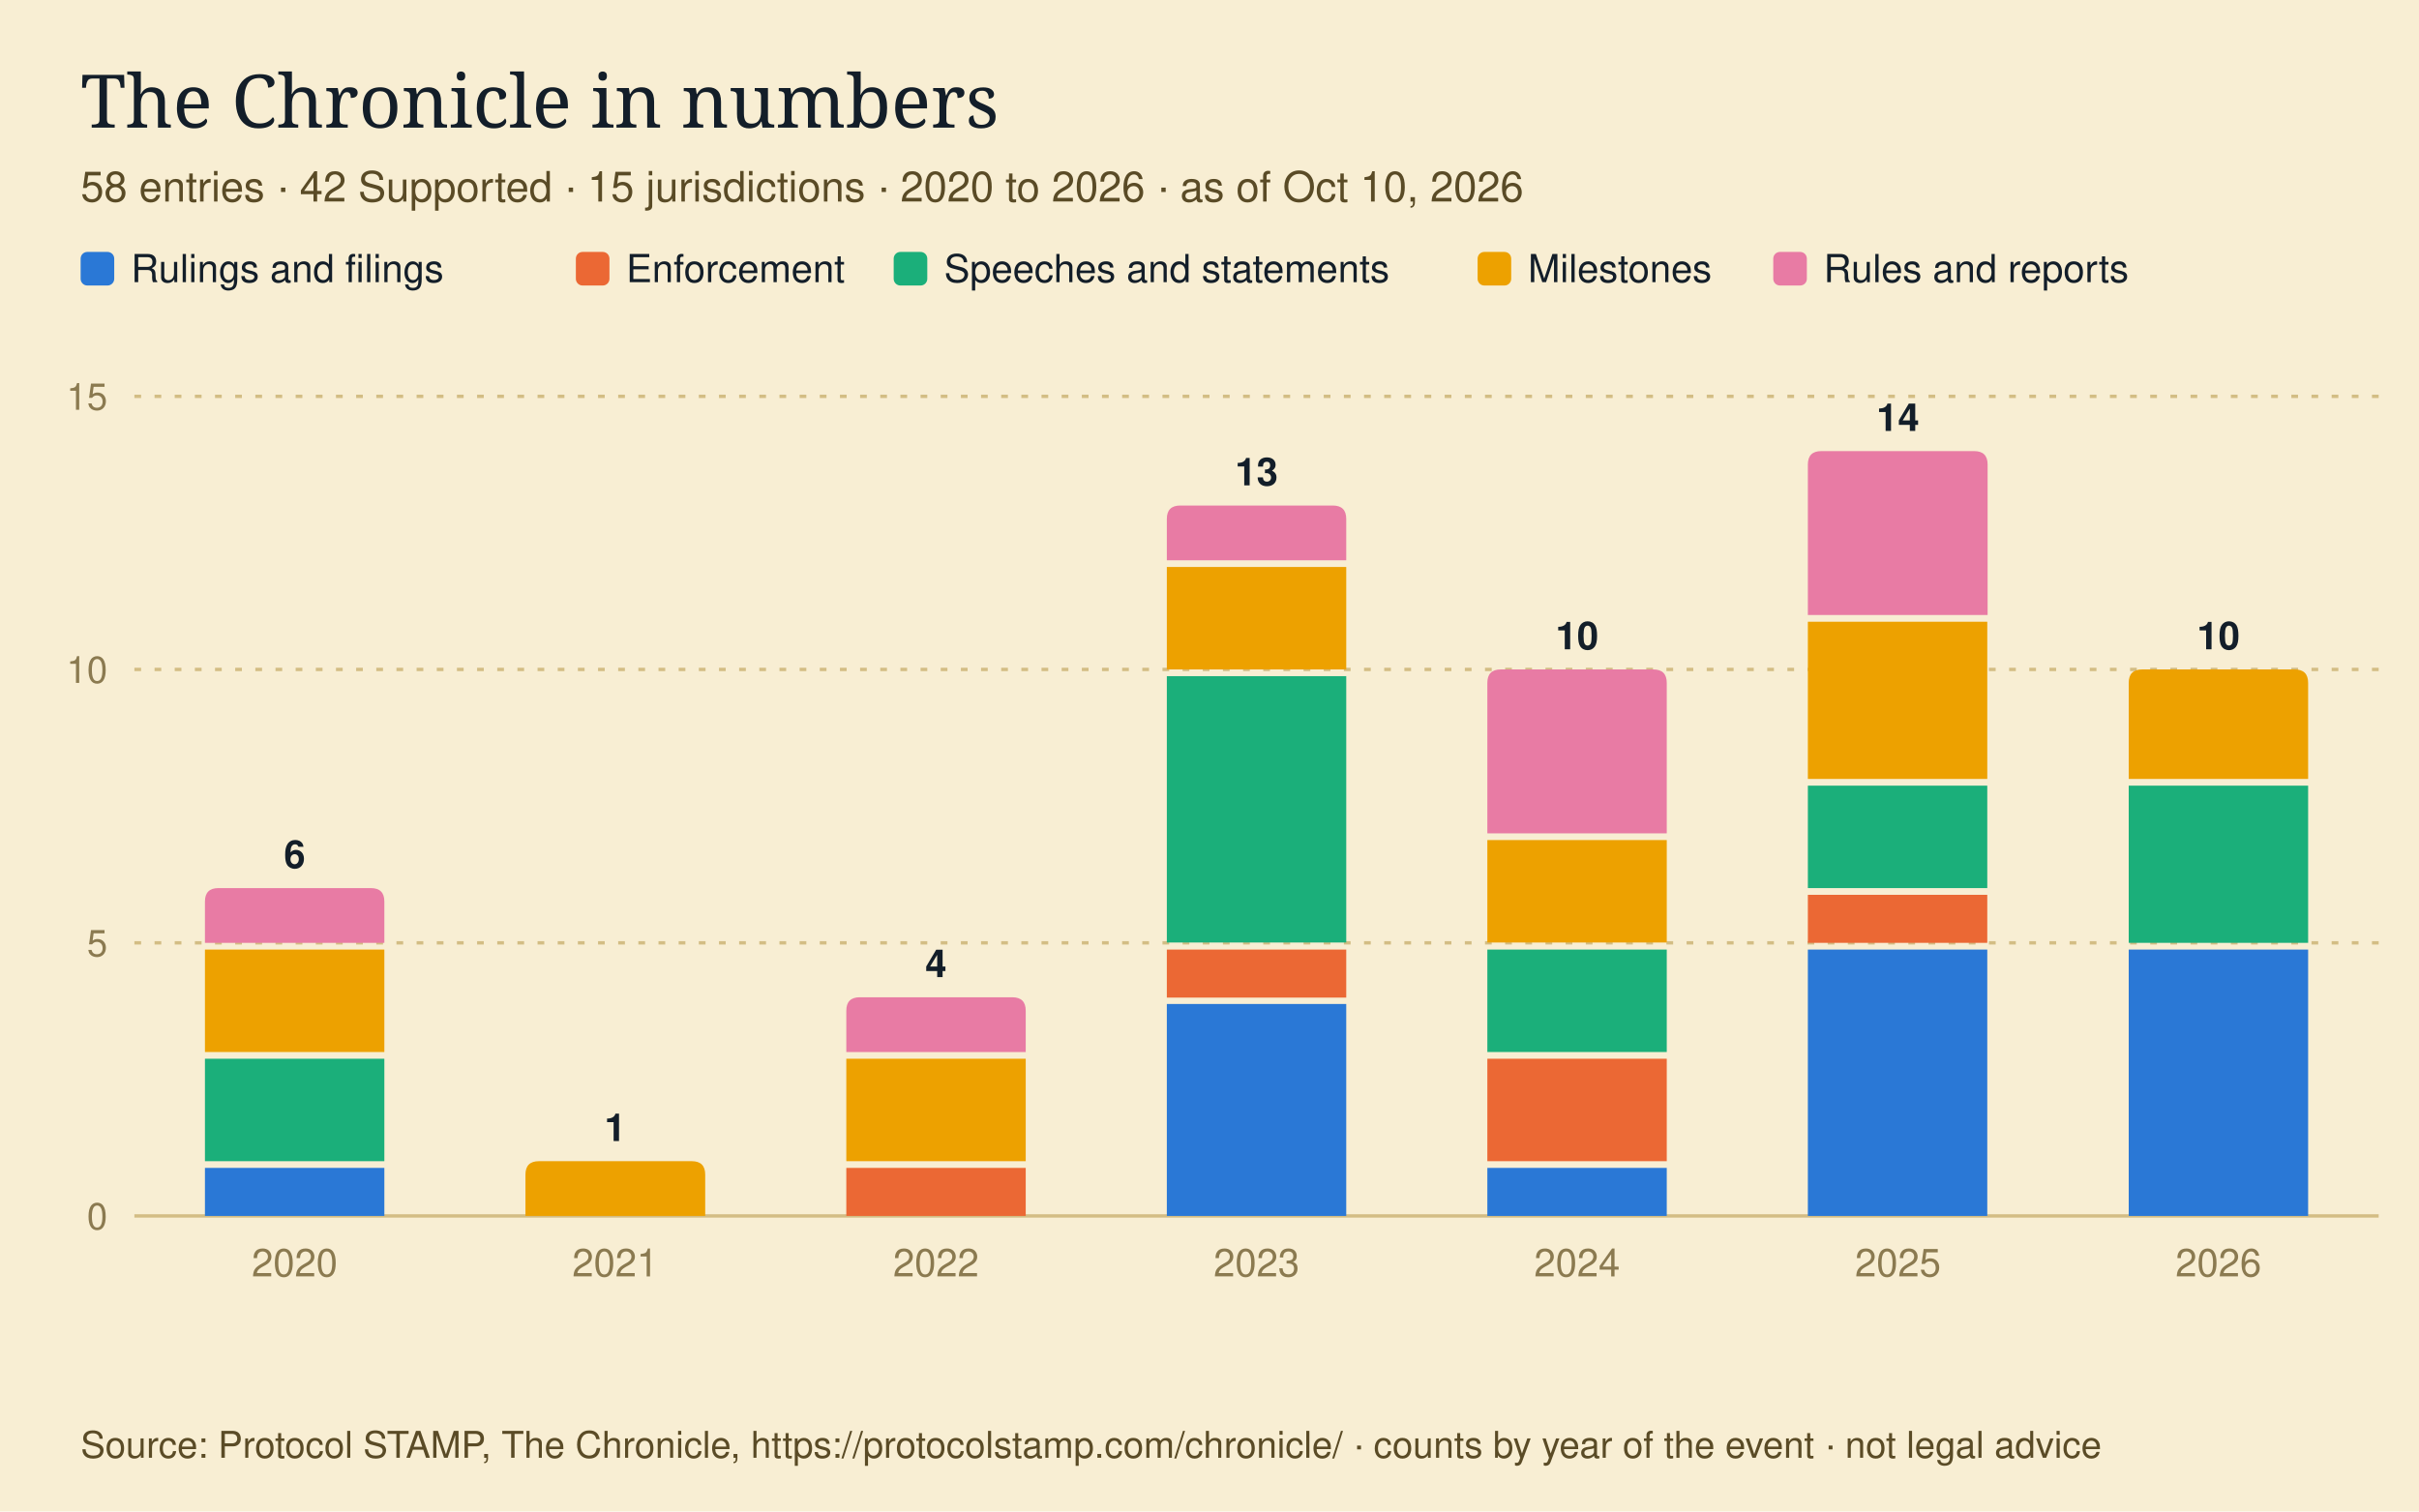
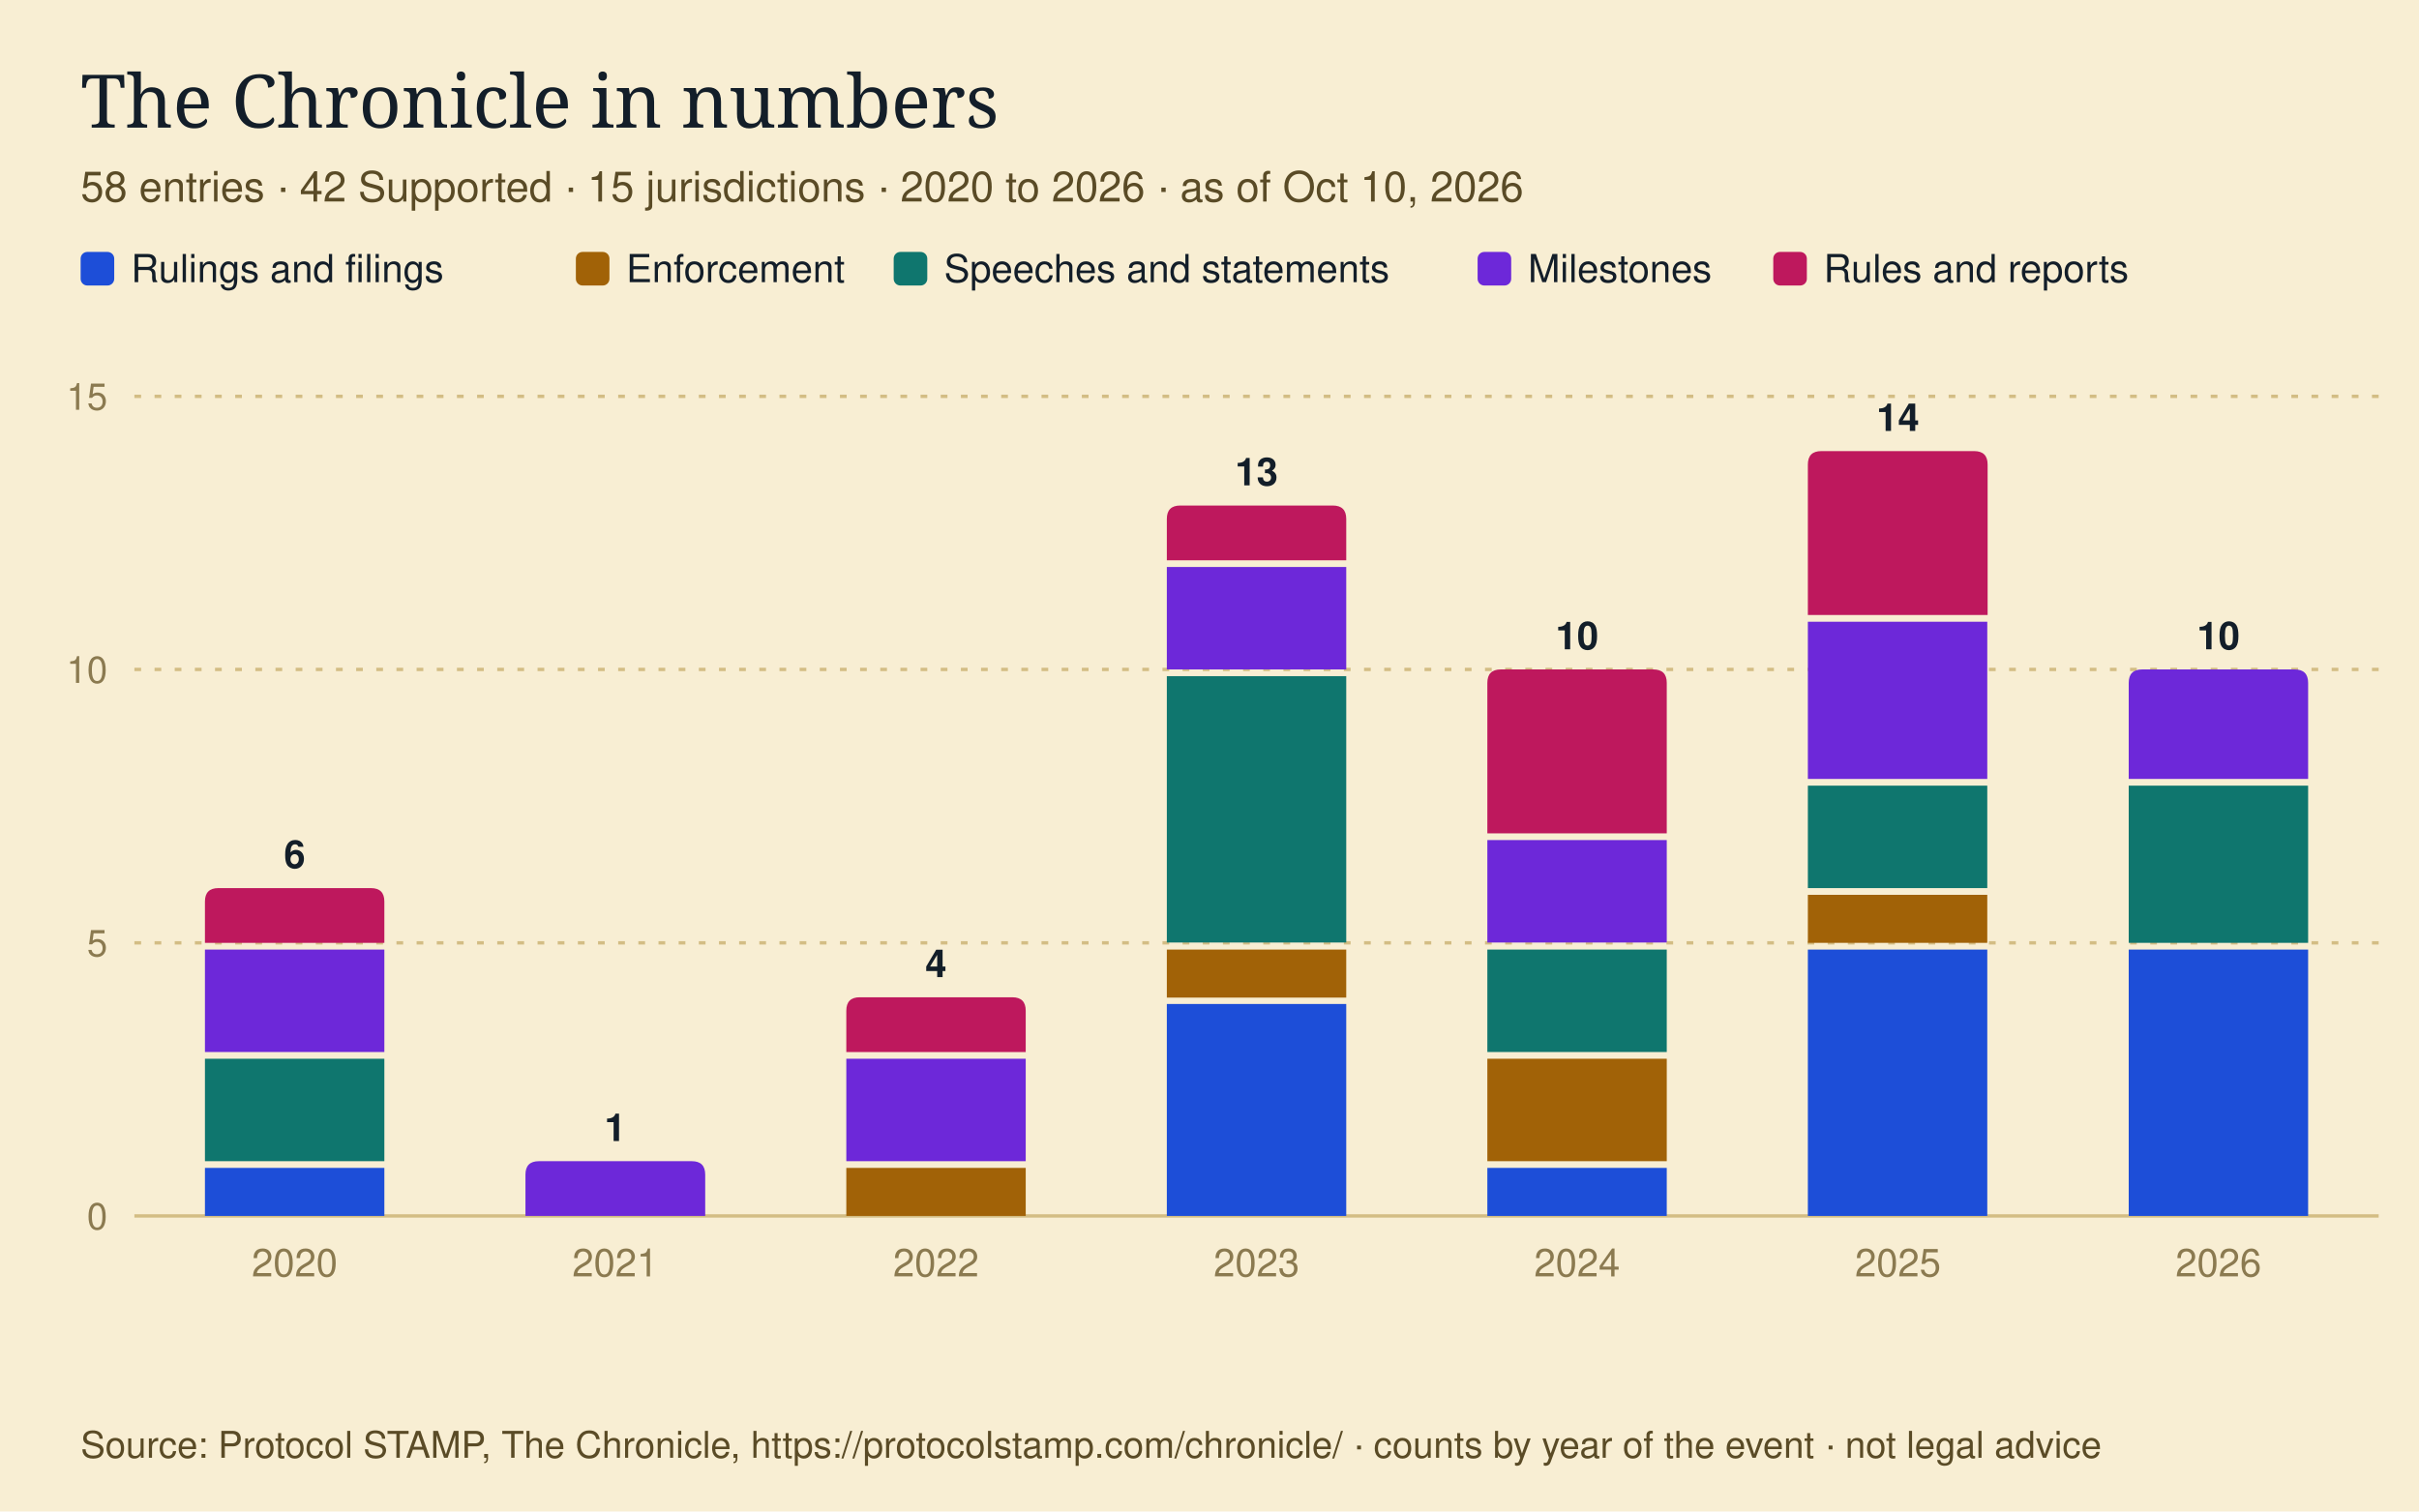
<svg xmlns="http://www.w3.org/2000/svg" viewBox="0 0 720 450" width="720" height="450" role="img" aria-labelledby="t d" font-family="IBM Plex Sans, Helvetica, Arial, sans-serif">
  <rect width="720" height="450" fill="#F8EED3" />
  <text x="24" y="38" font-size="22" font-family="IBM Plex Serif, Georgia, serif" fill="#131E29">The Chronicle in numbers</text>
  <text x="24" y="60" font-size="12.5" fill="#5A4B26">58 entries · 42 Supported · 15 jurisdictions · 2020 to 2026 · as of Oct 10, 2026</text>
-   <rect x="24" y="75" width="10" height="10" rx="2" fill="#2a78d6" />
+   <rect x="24" y="75" width="10" height="10" rx="2" fill="#1D4ED8" />
  <text x="39" y="84" font-size="11.5" fill="#131E29">Rulings and filings</text>
-   <rect x="171.4" y="75" width="10" height="10" rx="2" fill="#eb6834" />
+   <rect x="171.4" y="75" width="10" height="10" rx="2" fill="#A16207" />
  <text x="186.4" y="84" font-size="11.5" fill="#131E29">Enforcement</text>
-   <rect x="266.0" y="75" width="10" height="10" rx="2" fill="#1baf7a" />
+   <rect x="266.0" y="75" width="10" height="10" rx="2" fill="#0F766E" />
  <text x="281.0" y="84" font-size="11.5" fill="#131E29">Speeches and statements</text>
-   <rect x="439.8" y="75" width="10" height="10" rx="2" fill="#eda100" />
+   <rect x="439.8" y="75" width="10" height="10" rx="2" fill="#6D28D9" />
  <text x="454.8" y="84" font-size="11.5" fill="#131E29">Milestones</text>
-   <rect x="527.8" y="75" width="10" height="10" rx="2" fill="#e87ba4" />
+   <rect x="527.8" y="75" width="10" height="10" rx="2" fill="#BE185D" />
  <text x="542.8" y="84" font-size="11.5" fill="#131E29">Rules and reports</text>
  <g transform="translate(0,96)">
    <line x1="40" x2="708" y1="266.0" y2="266.0" stroke="#D3BD84" stroke-width="1" />
    <text x="32" y="270.0" text-anchor="end" font-size="11" fill="#8B7A50">0</text>
    <line x1="40" x2="708" y1="184.7" y2="184.7" stroke="#D3BD84" stroke-width="1" stroke-dasharray="2 4" />
    <text x="32" y="188.7" text-anchor="end" font-size="11" fill="#8B7A50">5</text>
    <line x1="40" x2="708" y1="103.3" y2="103.3" stroke="#D3BD84" stroke-width="1" stroke-dasharray="2 4" />
    <text x="32" y="107.3" text-anchor="end" font-size="11" fill="#8B7A50">10</text>
    <line x1="40" x2="708" y1="22.0" y2="22.0" stroke="#D3BD84" stroke-width="1" stroke-dasharray="2 4" />
    <text x="32" y="26.0" text-anchor="end" font-size="11" fill="#8B7A50">15</text>
-     <rect x="61.0" y="251.7" width="53.4" height="14.3" fill="#2a78d6" />
-     <rect x="61.0" y="219.2" width="53.4" height="30.5" fill="#1baf7a" />
-     <rect x="61.0" y="186.7" width="53.4" height="30.5" fill="#eda100" />
-     <path d="M61.0,184.7 V172.4 Q61.0,168.4 65.0,168.4 H110.4 Q114.4,168.4 114.4,172.4 V184.7 Z" fill="#e87ba4" />
+     <rect x="61.0" y="251.7" width="53.4" height="14.3" fill="#1D4ED8" />
+     <rect x="61.0" y="219.2" width="53.4" height="30.5" fill="#0F766E" />
+     <rect x="61.0" y="186.7" width="53.4" height="30.5" fill="#6D28D9" />
+     <path d="M61.0,184.7 V172.4 Q61.0,168.4 65.0,168.4 H110.4 Q114.4,168.4 114.4,172.4 V184.7 Z" fill="#BE185D" />
    <text x="87.7" y="162.4" text-anchor="middle" font-size="11.5" font-weight="600" fill="#131E29">6</text>
    <text x="87.7" y="284" text-anchor="middle" font-size="11.5" fill="#8B7A50">2020</text>
-     <path d="M156.4,266.0 V253.7 Q156.4,249.7 160.4,249.7 H205.9 Q209.9,249.7 209.9,253.7 V266.0 Z" fill="#eda100" />
+     <path d="M156.4,266.0 V253.7 Q156.4,249.7 160.4,249.7 H205.9 Q209.9,249.7 209.9,253.7 V266.0 Z" fill="#6D28D9" />
    <text x="183.1" y="243.7" text-anchor="middle" font-size="11.5" font-weight="600" fill="#131E29">1</text>
    <text x="183.1" y="284" text-anchor="middle" font-size="11.5" fill="#8B7A50">2021</text>
-     <rect x="251.9" y="251.7" width="53.4" height="14.3" fill="#eb6834" />
-     <rect x="251.9" y="219.2" width="53.4" height="30.5" fill="#eda100" />
-     <path d="M251.9,217.2 V204.9 Q251.9,200.9 255.9,200.9 H301.3 Q305.3,200.9 305.3,204.9 V217.2 Z" fill="#e87ba4" />
+     <rect x="251.9" y="251.7" width="53.4" height="14.3" fill="#A16207" />
+     <rect x="251.9" y="219.2" width="53.4" height="30.5" fill="#6D28D9" />
+     <path d="M251.9,217.2 V204.9 Q251.9,200.9 255.9,200.9 H301.3 Q305.3,200.9 305.3,204.9 V217.2 Z" fill="#BE185D" />
    <text x="278.6" y="194.9" text-anchor="middle" font-size="11.5" font-weight="600" fill="#131E29">4</text>
    <text x="278.6" y="284" text-anchor="middle" font-size="11.5" fill="#8B7A50">2022</text>
-     <rect x="347.3" y="202.9" width="53.4" height="63.1" fill="#2a78d6" />
-     <rect x="347.3" y="186.7" width="53.4" height="14.3" fill="#eb6834" />
-     <rect x="347.3" y="105.3" width="53.4" height="79.3" fill="#1baf7a" />
-     <rect x="347.3" y="72.8" width="53.4" height="30.5" fill="#eda100" />
-     <path d="M347.3,70.8 V58.5 Q347.3,54.5 351.3,54.5 H396.7 Q400.7,54.5 400.7,58.5 V70.8 Z" fill="#e87ba4" />
+     <rect x="347.3" y="202.9" width="53.4" height="63.1" fill="#1D4ED8" />
+     <rect x="347.3" y="186.7" width="53.4" height="14.3" fill="#A16207" />
+     <rect x="347.3" y="105.3" width="53.4" height="79.3" fill="#0F766E" />
+     <rect x="347.3" y="72.8" width="53.4" height="30.5" fill="#6D28D9" />
+     <path d="M347.3,70.8 V58.5 Q347.3,54.5 351.3,54.5 H396.7 Q400.7,54.5 400.7,58.5 V70.8 Z" fill="#BE185D" />
    <text x="374.0" y="48.5" text-anchor="middle" font-size="11.5" font-weight="600" fill="#131E29">13</text>
    <text x="374.0" y="284" text-anchor="middle" font-size="11.5" fill="#8B7A50">2023</text>
-     <rect x="442.7" y="251.7" width="53.4" height="14.3" fill="#2a78d6" />
-     <rect x="442.7" y="219.2" width="53.4" height="30.5" fill="#eb6834" />
-     <rect x="442.7" y="186.7" width="53.4" height="30.5" fill="#1baf7a" />
-     <rect x="442.7" y="154.1" width="53.4" height="30.5" fill="#eda100" />
-     <path d="M442.7,152.1 V107.3 Q442.7,103.3 446.7,103.3 H492.1 Q496.1,103.3 496.1,107.3 V152.1 Z" fill="#e87ba4" />
+     <rect x="442.7" y="251.7" width="53.4" height="14.3" fill="#1D4ED8" />
+     <rect x="442.7" y="219.2" width="53.4" height="30.5" fill="#A16207" />
+     <rect x="442.7" y="186.7" width="53.4" height="30.5" fill="#0F766E" />
+     <rect x="442.7" y="154.1" width="53.4" height="30.5" fill="#6D28D9" />
+     <path d="M442.7,152.1 V107.3 Q442.7,103.3 446.7,103.3 H492.1 Q496.1,103.3 496.1,107.3 V152.1 Z" fill="#BE185D" />
    <text x="469.4" y="97.3" text-anchor="middle" font-size="11.5" font-weight="600" fill="#131E29">10</text>
    <text x="469.4" y="284" text-anchor="middle" font-size="11.5" fill="#8B7A50">2024</text>
-     <rect x="538.1" y="186.7" width="53.4" height="79.3" fill="#2a78d6" />
-     <rect x="538.1" y="170.4" width="53.4" height="14.3" fill="#eb6834" />
-     <rect x="538.1" y="137.9" width="53.4" height="30.5" fill="#1baf7a" />
-     <rect x="538.1" y="89.1" width="53.4" height="46.8" fill="#eda100" />
-     <path d="M538.1,87.1 V42.3 Q538.1,38.3 542.1,38.3 H587.6 Q591.6,38.3 591.6,42.3 V87.1 Z" fill="#e87ba4" />
+     <rect x="538.1" y="186.7" width="53.4" height="79.3" fill="#1D4ED8" />
+     <rect x="538.1" y="170.4" width="53.4" height="14.3" fill="#A16207" />
+     <rect x="538.1" y="137.9" width="53.4" height="30.5" fill="#0F766E" />
+     <rect x="538.1" y="89.1" width="53.4" height="46.8" fill="#6D28D9" />
+     <path d="M538.1,87.1 V42.3 Q538.1,38.3 542.1,38.3 H587.6 Q591.6,38.3 591.6,42.3 V87.1 Z" fill="#BE185D" />
    <text x="564.9" y="32.3" text-anchor="middle" font-size="11.5" font-weight="600" fill="#131E29">14</text>
    <text x="564.9" y="284" text-anchor="middle" font-size="11.5" fill="#8B7A50">2025</text>
-     <rect x="633.6" y="186.7" width="53.4" height="79.3" fill="#2a78d6" />
-     <rect x="633.6" y="137.9" width="53.4" height="46.8" fill="#1baf7a" />
-     <path d="M633.6,135.9 V107.3 Q633.6,103.3 637.6,103.3 H683.0 Q687.0,103.3 687.0,107.3 V135.9 Z" fill="#eda100" />
+     <rect x="633.6" y="186.7" width="53.4" height="79.3" fill="#1D4ED8" />
+     <rect x="633.6" y="137.9" width="53.4" height="46.8" fill="#0F766E" />
+     <path d="M633.6,135.9 V107.3 Q633.6,103.3 637.6,103.3 H683.0 Q687.0,103.3 687.0,107.3 V135.9 Z" fill="#6D28D9" />
    <text x="660.3" y="97.3" text-anchor="middle" font-size="11.5" font-weight="600" fill="#131E29">10</text>
    <text x="660.3" y="284" text-anchor="middle" font-size="11.5" fill="#8B7A50">2026</text>
  </g>
  <text x="24" y="434" font-size="11" fill="#5A4B26">Source: Protocol STAMP, The Chronicle, https://protocolstamp.com/chronicle/ · counts by year of the event · not legal advice</text>
</svg>
